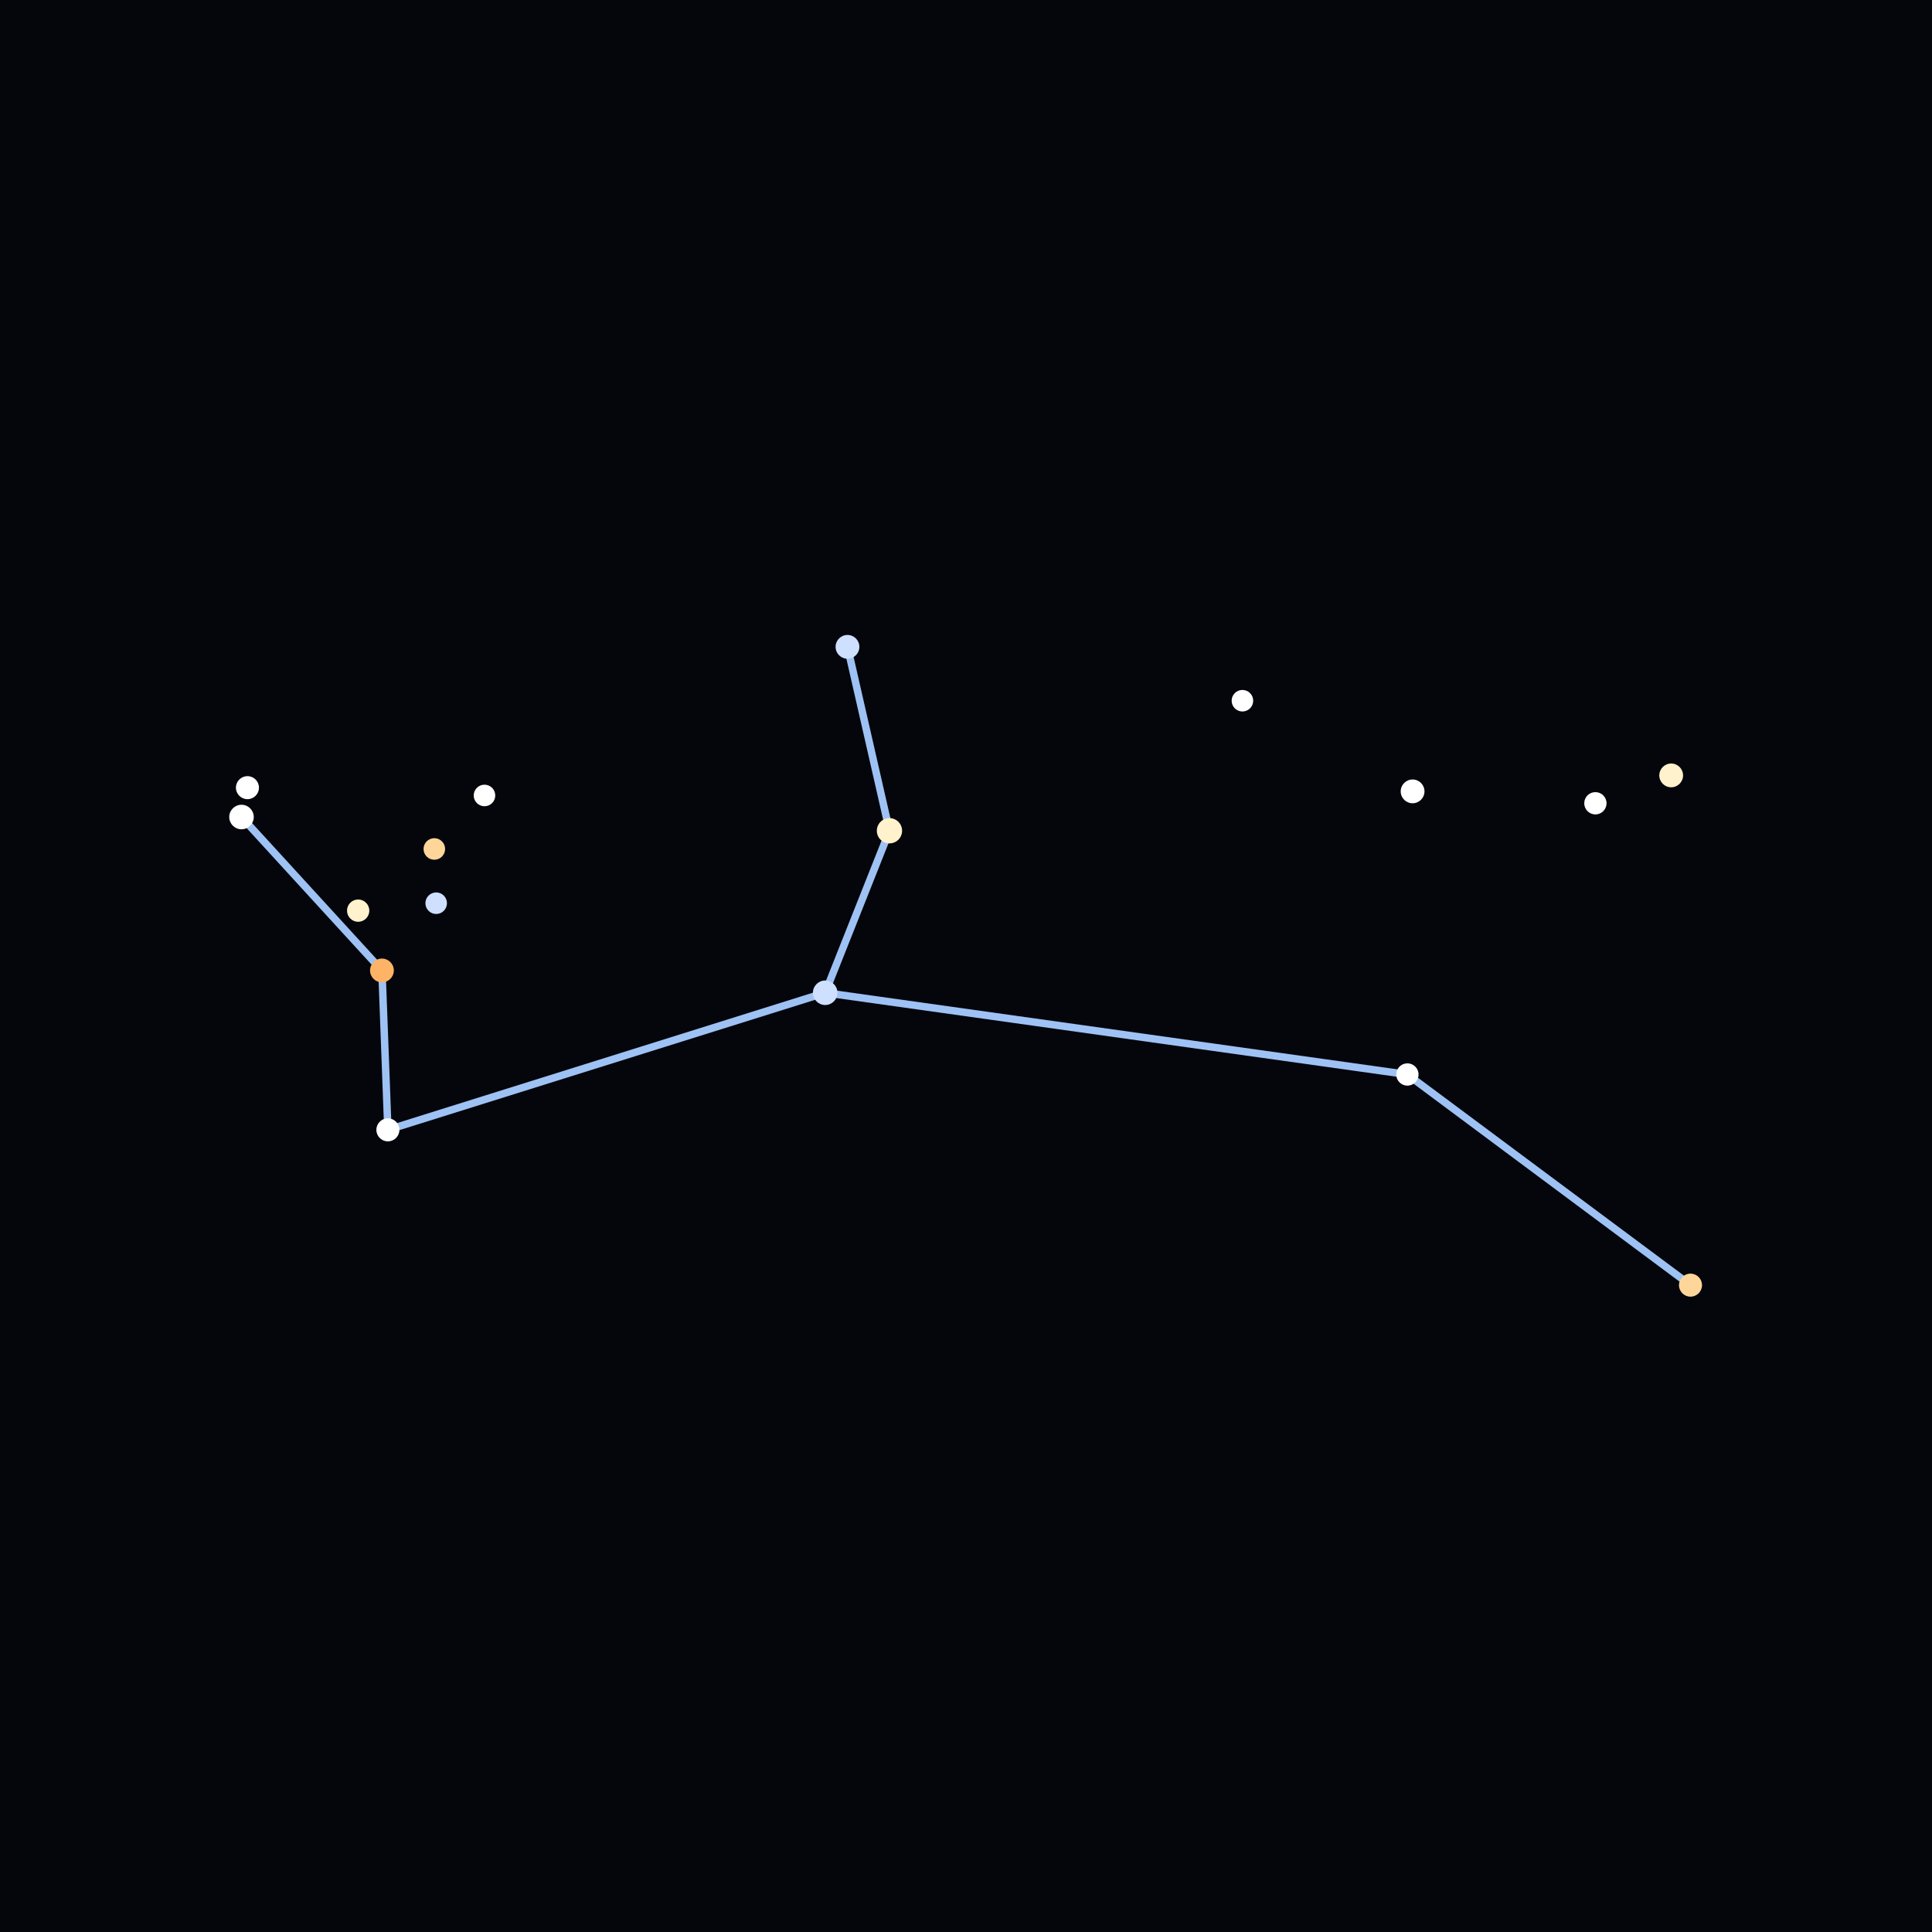
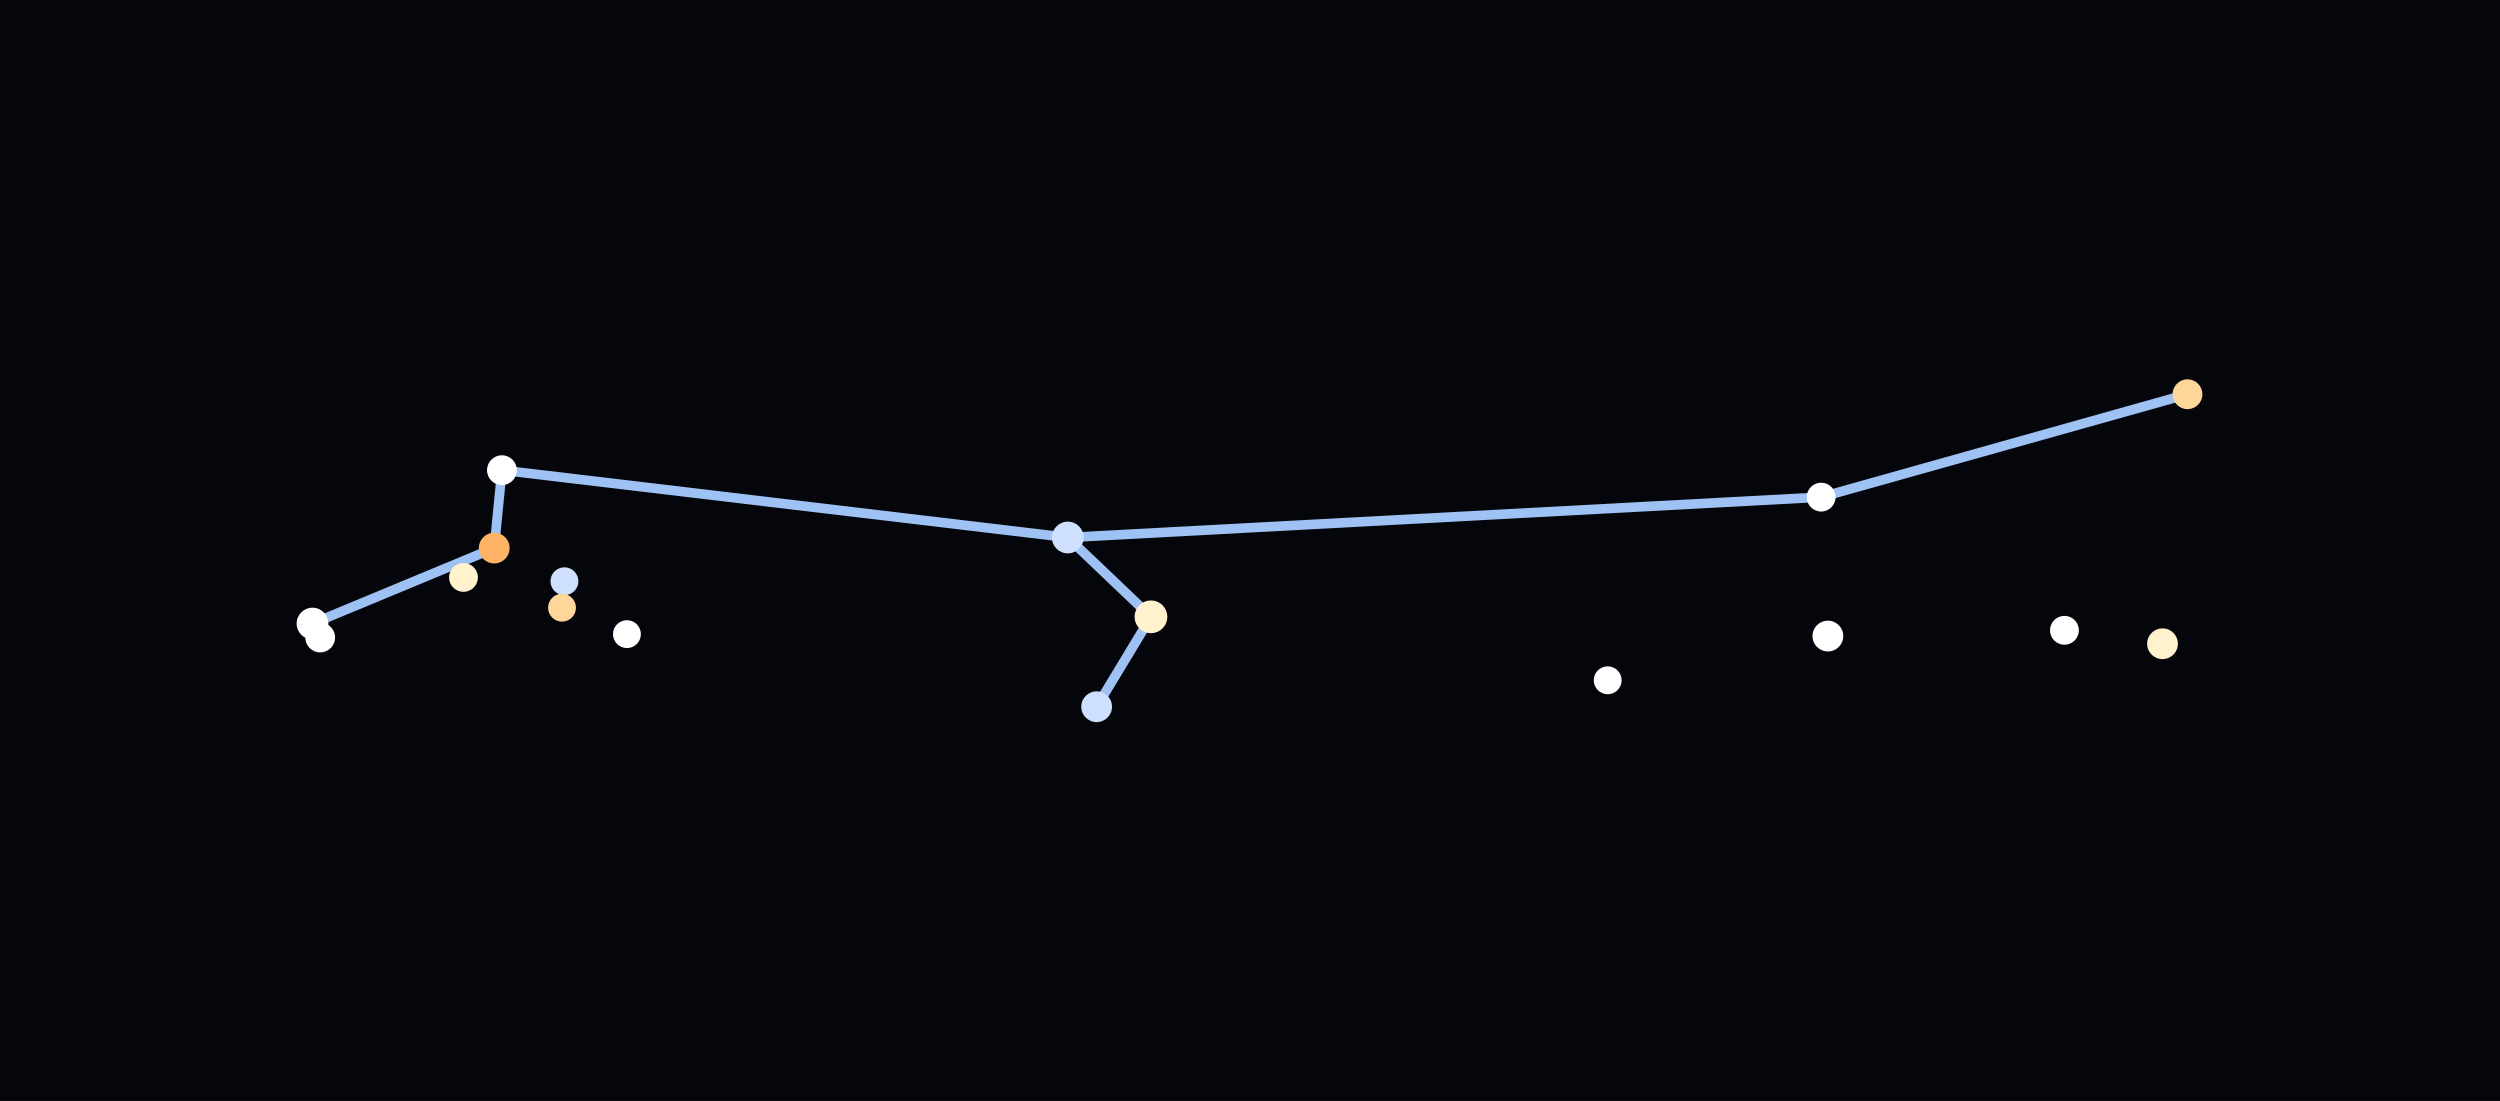
- <svg xmlns="http://www.w3.org/2000/svg" viewBox="0 0 520 520" font-family="Audiowide, Segoe UI, sans-serif">
-   <rect width="520" height="520" fill="#05060c" />
-   <polyline points="228.1,174.1 239.4,223.6 222.1,267.2 104.4,304.1 102.8,261.2 65.0,219.9" fill="none" stroke="#a6ccff" stroke-width="2.0" stroke-opacity="0.95" stroke-linejoin="round" />
-   <polyline points="222.1,267.2 378.8,289.2 455.0,345.9" fill="none" stroke="#a6ccff" stroke-width="2.0" stroke-opacity="0.95" stroke-linejoin="round" />
-   <circle class="star" cx="228.1" cy="174.1" r="3.2" fill="#cfe0ff" data-name="HIP 23040" data-meta="mag 4.43" />
-   <circle class="star" cx="239.4" cy="223.6" r="3.4" fill="#fff2cc" data-name="HIP 23522" data-meta="mag 4.03" />
-   <circle class="star" cx="222.1" cy="267.2" r="3.3" fill="#cfe0ff" data-name="HIP 22783" data-meta="mag 4.26" />
-   <circle class="star" cx="104.4" cy="304.1" r="3.1" fill="#ffffff" data-name="HIP 17959" data-meta="mag 4.59" />
-   <circle class="star" cx="102.8" cy="261.2" r="3.2" fill="#ffb366" data-name="HIP 17884" data-meta="mag 4.39" />
-   <circle class="star" cx="65.0" cy="219.9" r="3.3" fill="#ffffff" data-name="HIP 16228" data-meta="mag 4.21" />
-   <circle class="star" cx="378.8" cy="289.2" r="3.0" fill="#ffffff" data-name="HIP 29997" data-meta="mag 4.76" />
-   <circle class="star" cx="455.0" cy="345.9" r="3.1" fill="#ffd699" data-name="HIP 33694" data-meta="mag 4.55" />
-   <circle class="star" cx="449.8" cy="208.7" r="3.2" fill="#fff2cc" data-name="HIP 33449" data-meta="mag 4.35" />
-   <circle class="star" cx="380.2" cy="213.0" r="3.2" fill="#ffffff" data-name="HIP 30060" data-meta="mag 4.44" />
-   <circle class="star" cx="66.6" cy="212.0" r="3.1" fill="#ffffff" data-name="HIP 16281" data-meta="mag 4.55" />
-   <circle class="star" cx="96.4" cy="245.1" r="3.0" fill="#fff2cc" data-name="HIP 17587" data-meta="mag 4.78" />
-   <circle class="star" cx="429.4" cy="216.2" r="3.0" fill="#ffffff" data-name="HIP 32438" data-meta="mag 4.86" />
-   <circle class="star" cx="117.4" cy="243.1" r="2.9" fill="#cfe0ff" data-name="HIP 18505" data-meta="mag 4.95" />
-   <circle class="star" cx="334.4" cy="188.6" r="2.9" fill="#ffffff" data-name="HIP 27949" data-meta="mag 4.96" />
-   <circle class="star" cx="116.9" cy="228.5" r="2.9" fill="#ffd699" data-name="HIP 18488" data-meta="mag 4.99" />
-   <circle class="star" cx="130.4" cy="214.1" r="2.9" fill="#ffffff" data-name="HIP 19018" data-meta="mag 5.0" />
+ <svg xmlns="http://www.w3.org/2000/svg" viewBox="0 0 520 229" font-family="Audiowide, Segoe UI, sans-serif">
+   <rect width="520" height="229" fill="#05060c" />
+   <polyline points="228.1,147.0 239.4,128.3 222.1,111.8 104.4,97.8 102.8,114.0 65.0,129.7" fill="none" stroke="#a6ccff" stroke-width="2.0" stroke-opacity="0.95" stroke-linejoin="round" />
+   <polyline points="222.1,111.8 378.8,103.4 455.0,82.0" fill="none" stroke="#a6ccff" stroke-width="2.0" stroke-opacity="0.95" stroke-linejoin="round" />
+   <circle class="star" cx="228.1" cy="147.0" r="3.2" fill="#cfe0ff" data-name="HIP 23040" data-meta="mag 4.43" />
+   <circle class="star" cx="239.4" cy="128.3" r="3.4" fill="#fff2cc" data-name="HIP 23522" data-meta="mag 4.03" />
+   <circle class="star" cx="222.1" cy="111.8" r="3.3" fill="#cfe0ff" data-name="HIP 22783" data-meta="mag 4.26" />
+   <circle class="star" cx="104.4" cy="97.8" r="3.1" fill="#ffffff" data-name="HIP 17959" data-meta="mag 4.59" />
+   <circle class="star" cx="102.8" cy="114.0" r="3.2" fill="#ffb366" data-name="HIP 17884" data-meta="mag 4.39" />
+   <circle class="star" cx="65.0" cy="129.7" r="3.3" fill="#ffffff" data-name="HIP 16228" data-meta="mag 4.21" />
+   <circle class="star" cx="378.8" cy="103.4" r="3.0" fill="#ffffff" data-name="HIP 29997" data-meta="mag 4.76" />
+   <circle class="star" cx="455.0" cy="82.0" r="3.1" fill="#ffd699" data-name="HIP 33694" data-meta="mag 4.55" />
+   <circle class="star" cx="449.8" cy="133.9" r="3.2" fill="#fff2cc" data-name="HIP 33449" data-meta="mag 4.35" />
+   <circle class="star" cx="380.2" cy="132.3" r="3.2" fill="#ffffff" data-name="HIP 30060" data-meta="mag 4.44" />
+   <circle class="star" cx="66.6" cy="132.6" r="3.1" fill="#ffffff" data-name="HIP 16281" data-meta="mag 4.55" />
+   <circle class="star" cx="96.4" cy="120.1" r="3.0" fill="#fff2cc" data-name="HIP 17587" data-meta="mag 4.78" />
+   <circle class="star" cx="429.4" cy="131.1" r="3.0" fill="#ffffff" data-name="HIP 32438" data-meta="mag 4.86" />
+   <circle class="star" cx="117.4" cy="120.9" r="2.9" fill="#cfe0ff" data-name="HIP 18505" data-meta="mag 4.95" />
+   <circle class="star" cx="334.4" cy="141.5" r="2.9" fill="#ffffff" data-name="HIP 27949" data-meta="mag 4.96" />
+   <circle class="star" cx="116.9" cy="126.4" r="2.9" fill="#ffd699" data-name="HIP 18488" data-meta="mag 4.99" />
+   <circle class="star" cx="130.4" cy="131.9" r="2.9" fill="#ffffff" data-name="HIP 19018" data-meta="mag 5.0" />
</svg>
